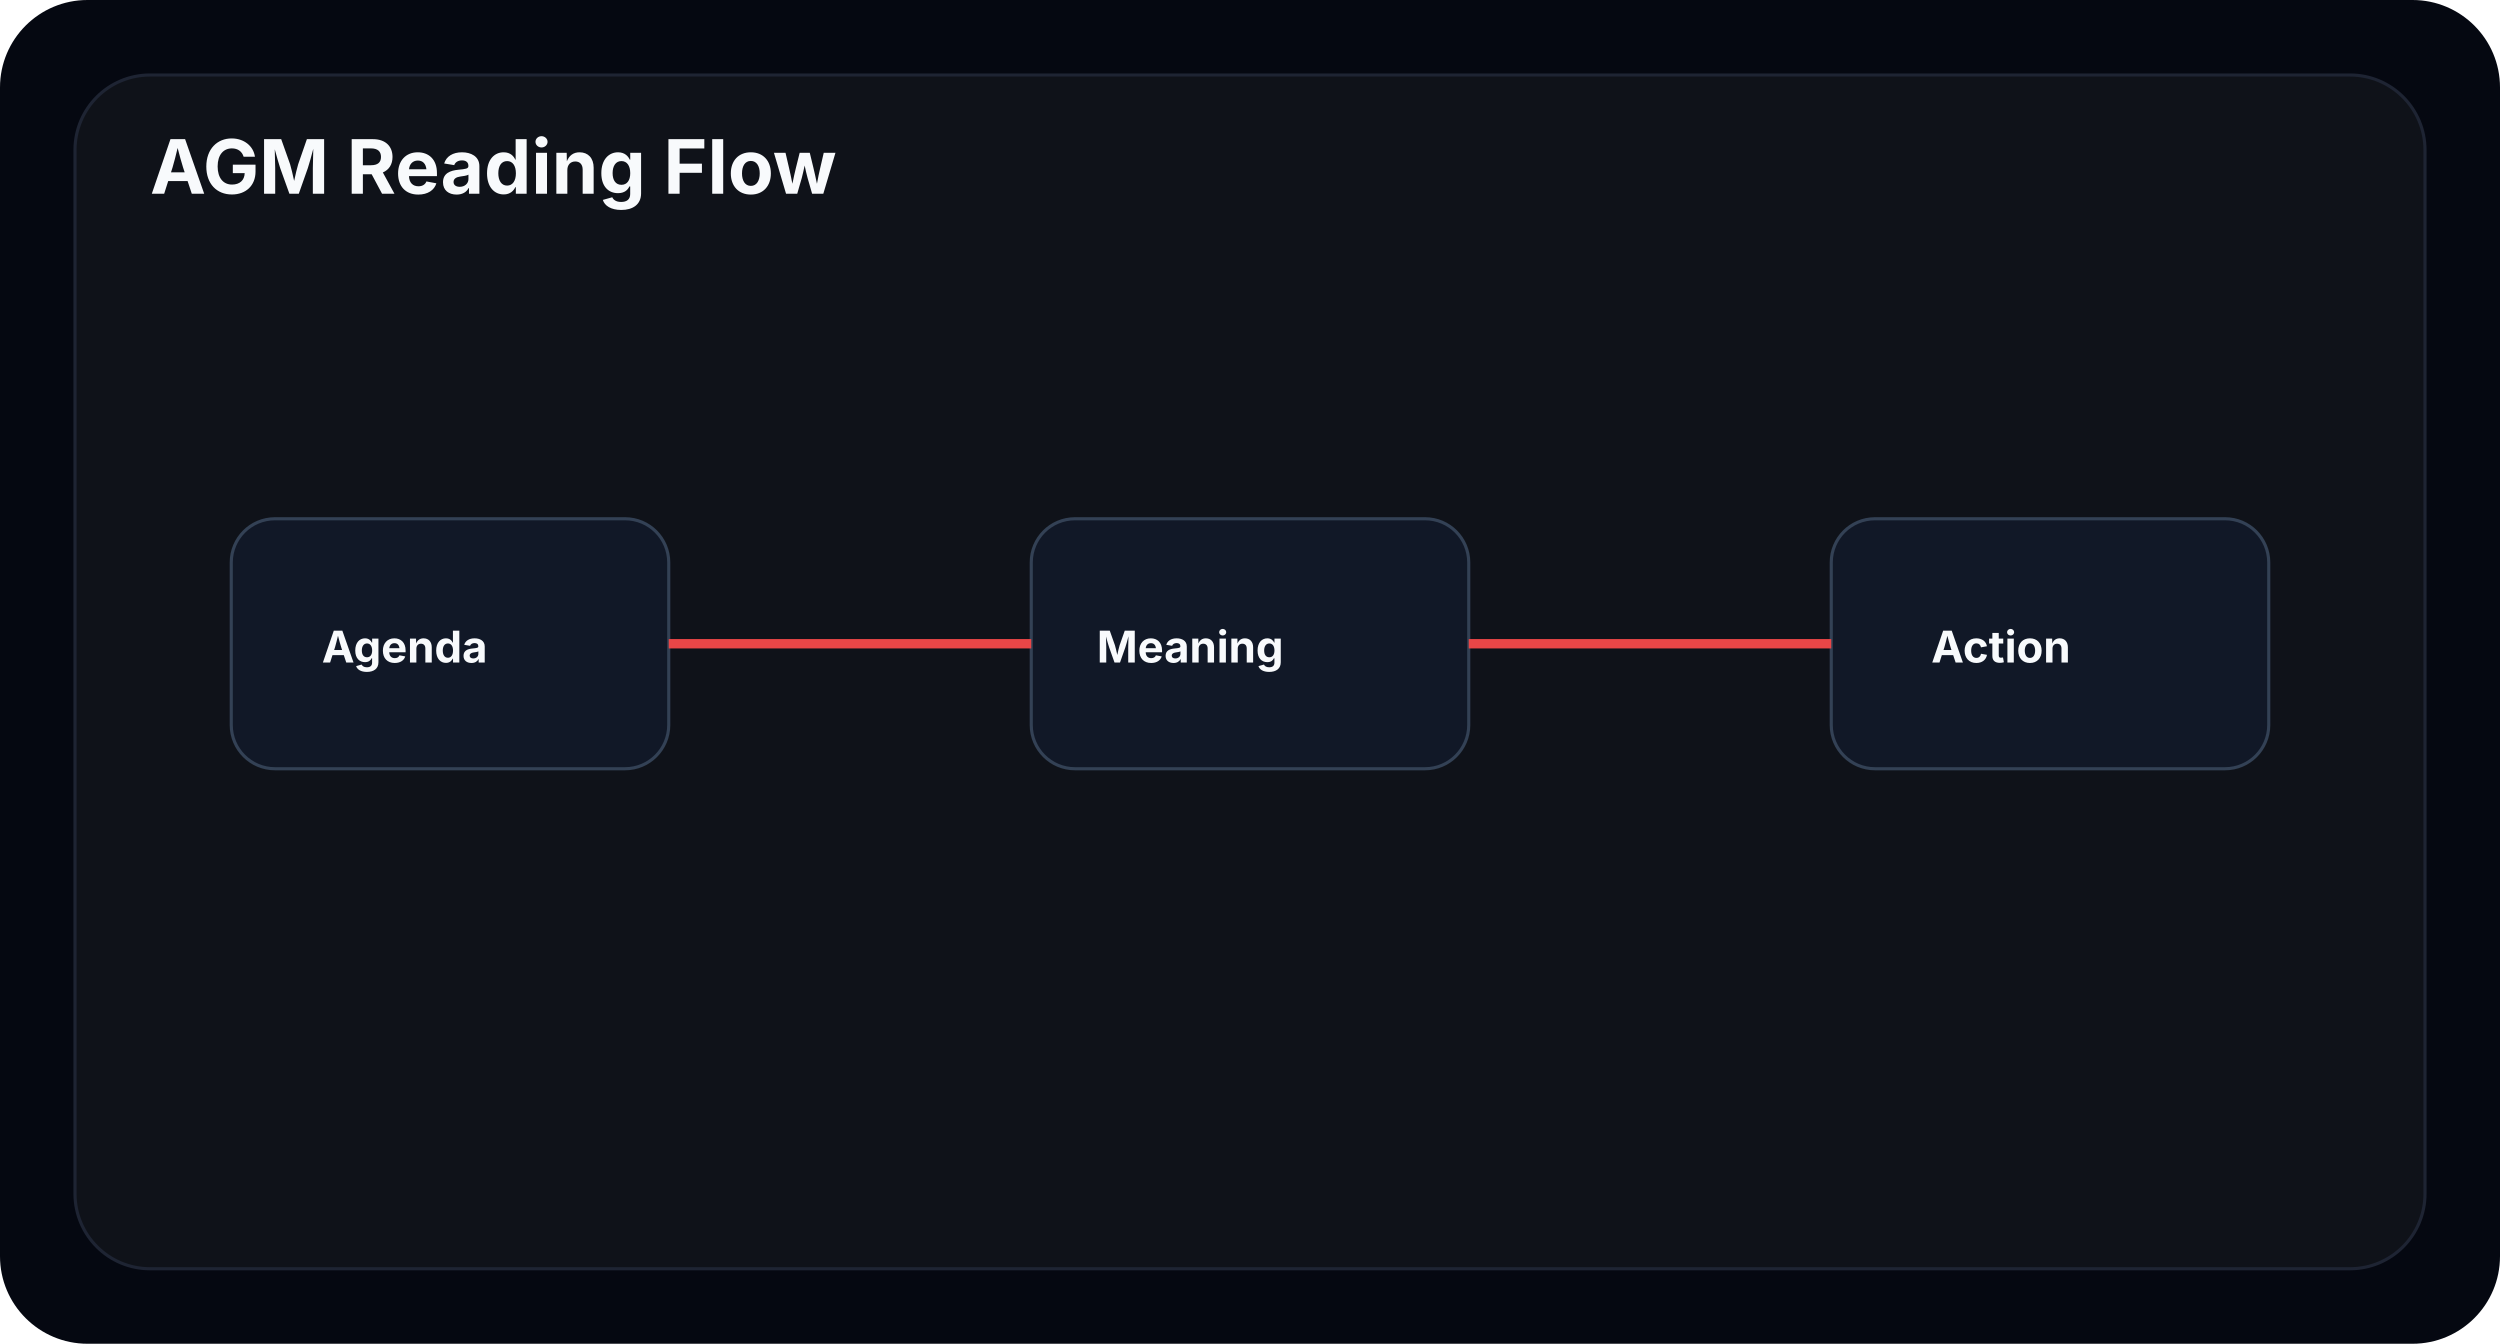
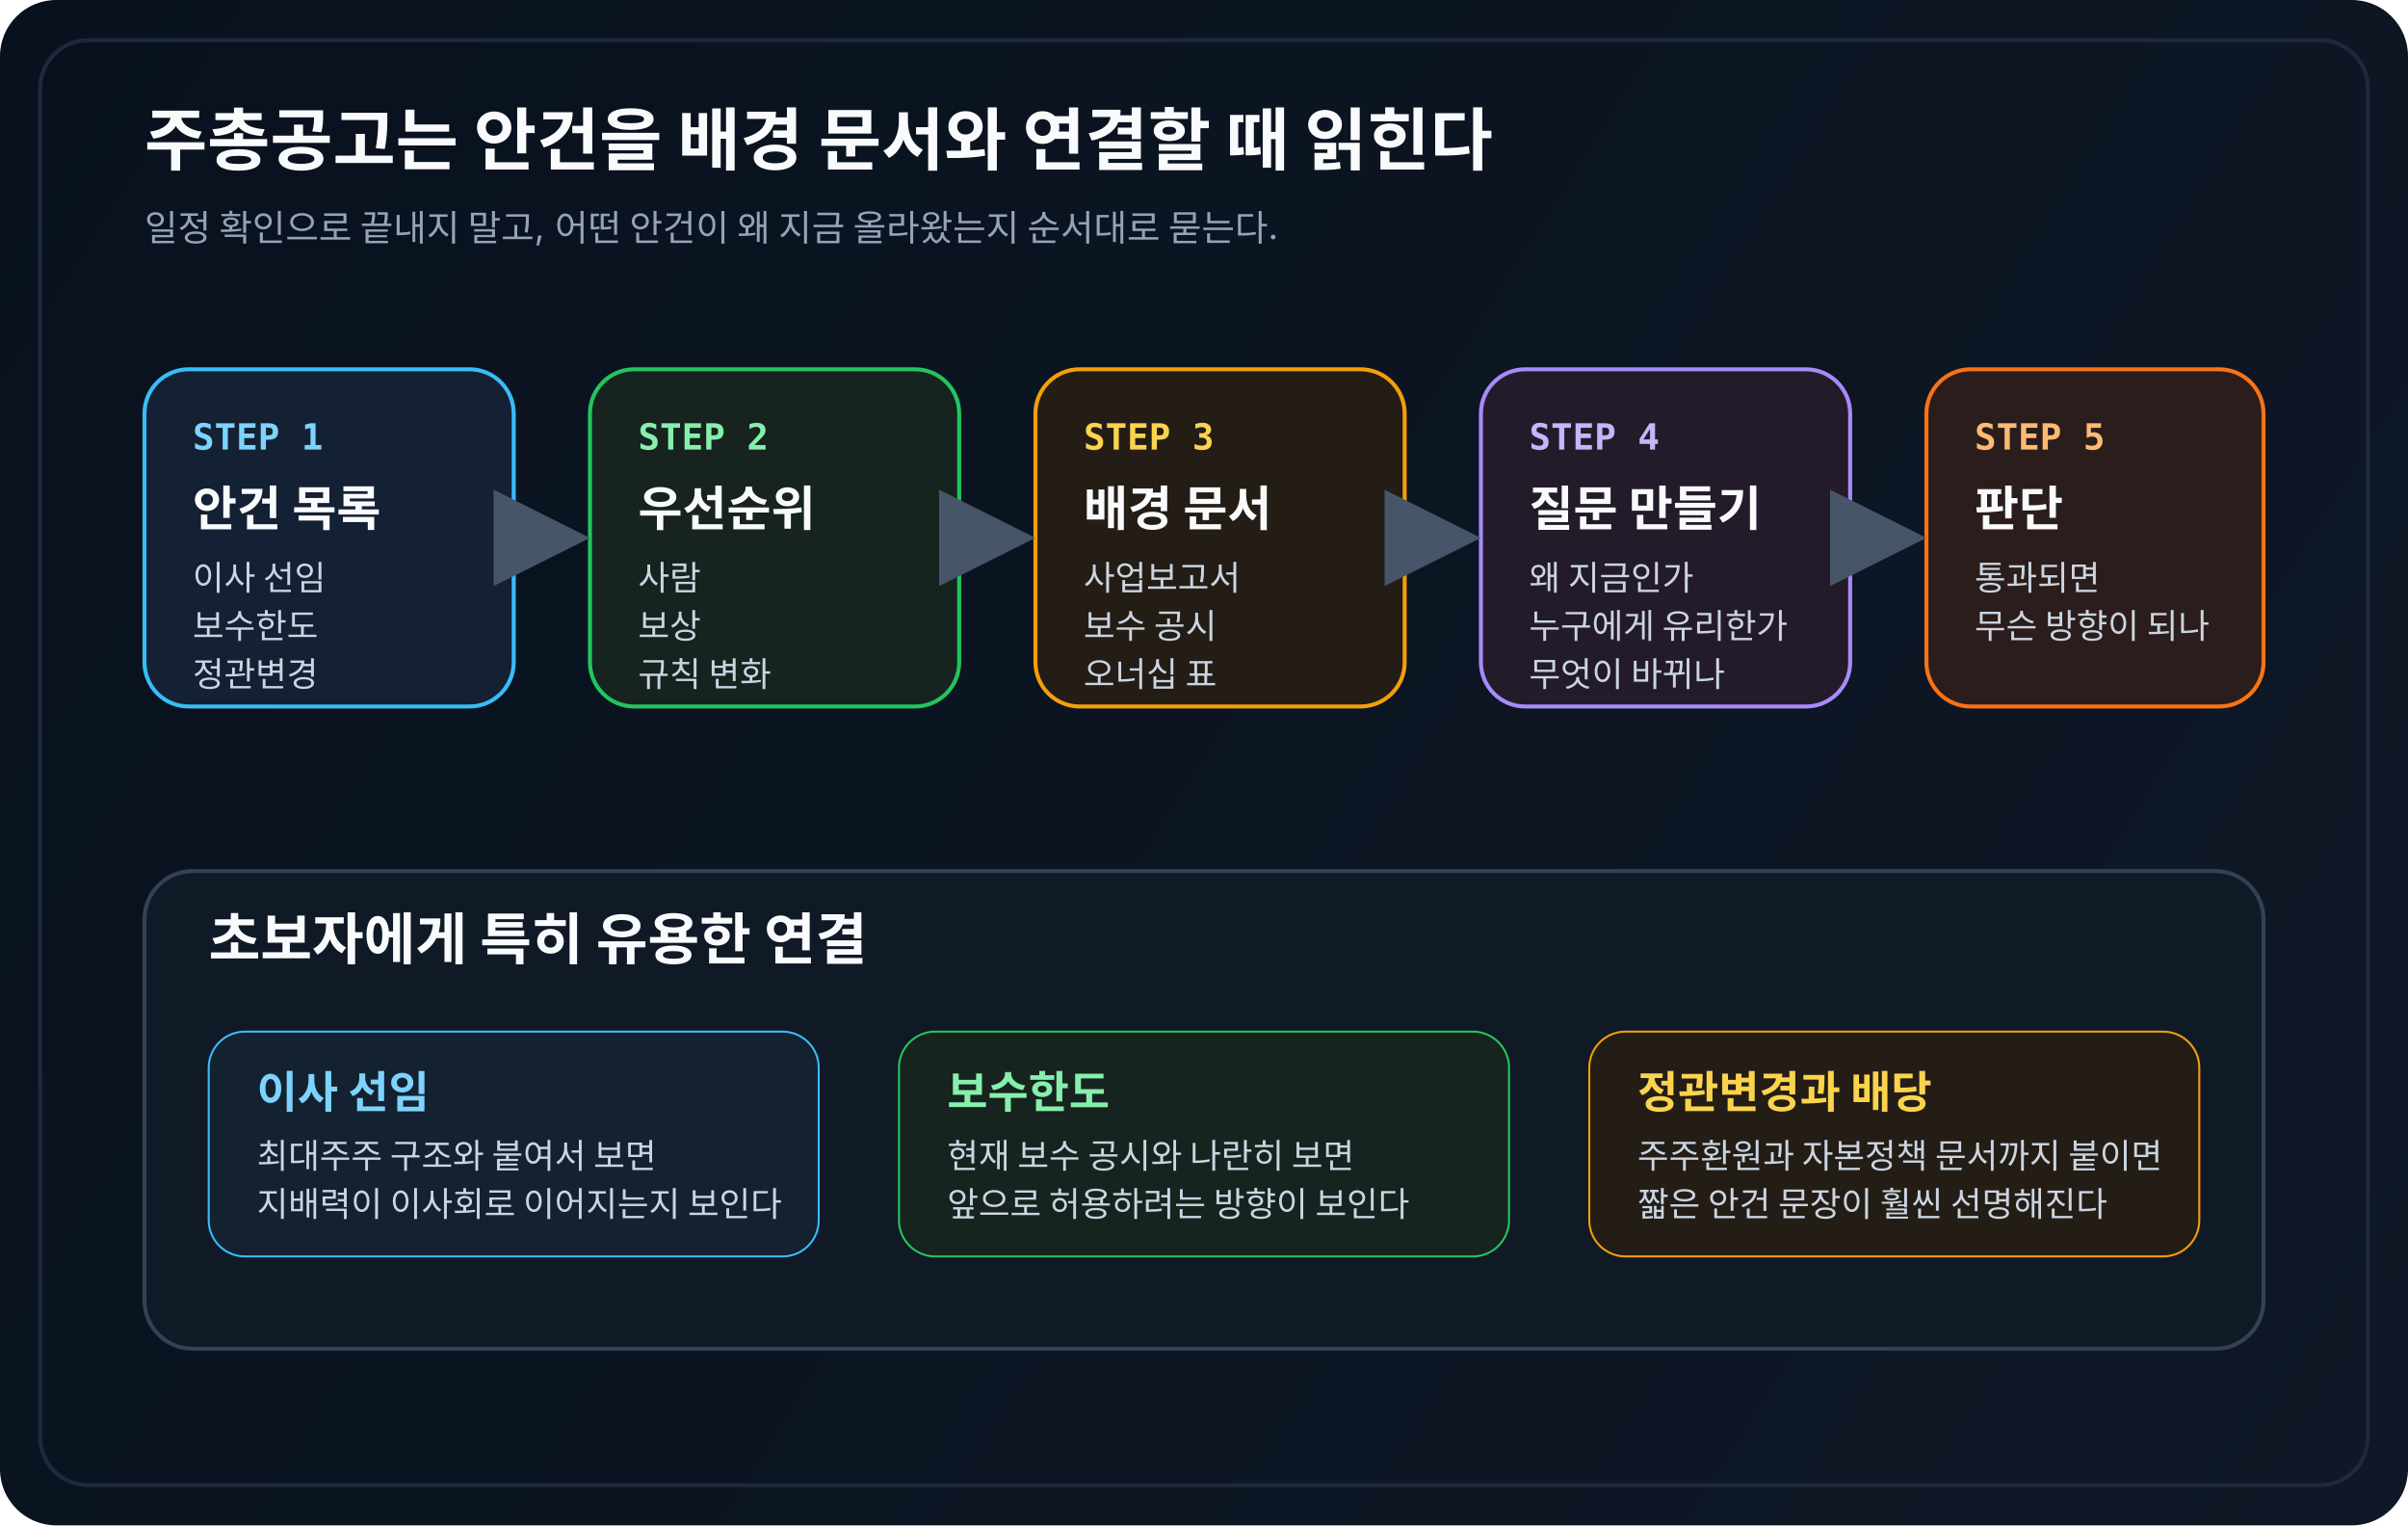
- <svg xmlns="http://www.w3.org/2000/svg" width="800" height="430" viewBox="0 0 800 430" fill="none">
-   <rect width="800" height="430" rx="28" fill="#050811" />
-   <rect x="24" y="24" width="752" height="382" rx="24" fill="#0f1219" stroke="#1e2433" />
-   <text x="48" y="62" fill="#f8fafc" font-size="24" font-family="Inter,system-ui,sans-serif" font-weight="700">AGM Reading Flow</text>
-   <rect x="74" y="166" width="140" height="80" rx="14" fill="#111827" stroke="#334155" />
-   <text x="103" y="212" fill="#f8fafc" font-size="14" font-family="Inter,system-ui,sans-serif" font-weight="700">Agenda</text>
-   <rect x="330" y="166" width="140" height="80" rx="14" fill="#111827" stroke="#334155" />
-   <text x="351" y="212" fill="#f8fafc" font-size="14" font-family="Inter,system-ui,sans-serif" font-weight="700">Meaning</text>
-   <rect x="586" y="166" width="140" height="80" rx="14" fill="#111827" stroke="#334155" />
-   <text x="618" y="212" fill="#f8fafc" font-size="14" font-family="Inter,system-ui,sans-serif" font-weight="700">Action</text>
-   <path d="M214 206H330M470 206H586" stroke="#ea4647" stroke-width="3" />
+ <svg xmlns="http://www.w3.org/2000/svg" viewBox="0 0 1200 760" fill="none" role="img" aria-labelledby="title desc">
+   <defs>
+     <linearGradient id="bg026a" x1="0" y1="0" x2="1200" y2="760" gradientUnits="userSpaceOnUse">
+       <stop offset="0%" stop-color="#08111d" />
+       <stop offset="100%" stop-color="#101827" />
+     </linearGradient>
+     <marker id="arrow026a" markerWidth="12" markerHeight="12" refX="9" refY="6" orient="auto">
+       <path d="M0 0L12 6L0 12Z" fill="#475569" />
+     </marker>
+   </defs>
+   <rect width="1200" height="760" rx="28" fill="url(#bg026a)" />
+   <rect x="20" y="20" width="1160" height="720" rx="24" stroke="#1e293b" stroke-width="2" />
+   <text x="72" y="82" fill="#f8fafc" font-family="Pretendard, Inter, sans-serif" font-size="34" font-weight="700">주총공고는 안건을 배경 문서와 연결할 때 읽힌다</text>
+   <text x="72" y="120" fill="#94a3b8" font-family="Pretendard, Inter, sans-serif" font-size="18">일정 확인으로 끝내지 말고, 어떤 안건이 왜 지금 올라왔는지 순서대로 묻는다.</text>
+   <rect x="72" y="184" width="184" height="168" rx="22" fill="#142033" stroke="#38bdf8" stroke-width="2" />
+   <text x="96" y="224" fill="#7dd3fc" font-family="JetBrains Mono, monospace" font-size="18" font-weight="700">STEP 1</text>
+   <text x="96" y="262" fill="#f8fafc" font-family="Pretendard, Inter, sans-serif" font-size="24" font-weight="700">안건 목록</text>
+   <text x="96" y="294" fill="#cbd5e1" font-family="Pretendard, Inter, sans-serif" font-size="17">이사 선임</text>
+   <text x="96" y="318" fill="#cbd5e1" font-family="Pretendard, Inter, sans-serif" font-size="17">보수한도</text>
+   <text x="96" y="342" fill="#cbd5e1" font-family="Pretendard, Inter, sans-serif" font-size="17">정관변경</text>
+   <rect x="294" y="184" width="184" height="168" rx="22" fill="#16231f" stroke="#22c55e" stroke-width="2" />
+   <text x="318" y="224" fill="#86efac" font-family="JetBrains Mono, monospace" font-size="18" font-weight="700">STEP 2</text>
+   <text x="318" y="262" fill="#f8fafc" font-family="Pretendard, Inter, sans-serif" font-size="24" font-weight="700">우선순위</text>
+   <text x="318" y="294" fill="#cbd5e1" font-family="Pretendard, Inter, sans-serif" font-size="17">사람</text>
+   <text x="318" y="318" fill="#cbd5e1" font-family="Pretendard, Inter, sans-serif" font-size="17">보상</text>
+   <text x="318" y="342" fill="#cbd5e1" font-family="Pretendard, Inter, sans-serif" font-size="17">규칙 변화</text>
+   <rect x="516" y="184" width="184" height="168" rx="22" fill="#231d16" stroke="#f59e0b" stroke-width="2" />
+   <text x="540" y="224" fill="#fcd34d" font-family="JetBrains Mono, monospace" font-size="18" font-weight="700">STEP 3</text>
+   <text x="540" y="262" fill="#f8fafc" font-family="Pretendard, Inter, sans-serif" font-size="24" font-weight="700">배경 문서</text>
+   <text x="540" y="294" fill="#cbd5e1" font-family="Pretendard, Inter, sans-serif" font-size="17">사업보고서</text>
+   <text x="540" y="318" fill="#cbd5e1" font-family="Pretendard, Inter, sans-serif" font-size="17">보수 공시</text>
+   <text x="540" y="342" fill="#cbd5e1" font-family="Pretendard, Inter, sans-serif" font-size="17">오너십 표</text>
+   <rect x="738" y="184" width="184" height="168" rx="22" fill="#241b2a" stroke="#a78bfa" stroke-width="2" />
+   <text x="762" y="224" fill="#c4b5fd" font-family="JetBrains Mono, monospace" font-size="18" font-weight="700">STEP 4</text>
+   <text x="762" y="262" fill="#f8fafc" font-family="Pretendard, Inter, sans-serif" font-size="24" font-weight="700">질문 만들기</text>
+   <text x="762" y="294" fill="#cbd5e1" font-family="Pretendard, Inter, sans-serif" font-size="17">왜 지금인가</text>
+   <text x="762" y="318" fill="#cbd5e1" font-family="Pretendard, Inter, sans-serif" font-size="17">누구에게 유리한가</text>
+   <text x="762" y="342" fill="#cbd5e1" font-family="Pretendard, Inter, sans-serif" font-size="17">무엇이 바뀌나</text>
+   <rect x="960" y="184" width="168" height="168" rx="22" fill="#2b1d1b" stroke="#f97316" stroke-width="2" />
+   <text x="984" y="224" fill="#fdba74" font-family="JetBrains Mono, monospace" font-size="18" font-weight="700">STEP 5</text>
+   <text x="984" y="262" fill="#f8fafc" font-family="Pretendard, Inter, sans-serif" font-size="24" font-weight="700">판단</text>
+   <text x="984" y="294" fill="#cbd5e1" font-family="Pretendard, Inter, sans-serif" font-size="17">통과되면</text>
+   <text x="984" y="318" fill="#cbd5e1" font-family="Pretendard, Inter, sans-serif" font-size="17">무슨 방향이 되나</text>
+   <path d="M258 268H282" stroke="#475569" stroke-width="4" marker-end="url(#arrow026a)" />
+   <path d="M480 268H504" stroke="#475569" stroke-width="4" marker-end="url(#arrow026a)" />
+   <path d="M702 268H726" stroke="#475569" stroke-width="4" marker-end="url(#arrow026a)" />
+   <path d="M924 268H948" stroke="#475569" stroke-width="4" marker-end="url(#arrow026a)" />
+   <rect x="72" y="434" width="1056" height="238" rx="24" fill="#101926" stroke="#334155" stroke-width="2" />
+   <text x="104" y="478" fill="#f8fafc" font-family="Pretendard, Inter, sans-serif" font-size="28" font-weight="700">초보자에게 특히 유용한 연결</text>
+   <rect x="104" y="514" width="304" height="112" rx="18" fill="#132131" stroke="#38bdf8" />
+   <text x="128" y="552" fill="#7dd3fc" font-family="Pretendard, Inter, sans-serif" font-size="22" font-weight="700">이사 선임</text>
+   <text x="128" y="582" fill="#cbd5e1" font-family="Pretendard, Inter, sans-serif" font-size="17">최대주주 구조와 붙여서 보면</text>
+   <text x="128" y="606" fill="#cbd5e1" font-family="Pretendard, Inter, sans-serif" font-size="17">지배력이 이사회로 이어지는지 보인다</text>
+   <rect x="448" y="514" width="304" height="112" rx="18" fill="#16231f" stroke="#22c55e" />
+   <text x="472" y="552" fill="#86efac" font-family="Pretendard, Inter, sans-serif" font-size="22" font-weight="700">보수한도</text>
+   <text x="472" y="582" fill="#cbd5e1" font-family="Pretendard, Inter, sans-serif" font-size="17">현재 보수 공시와 나란히 보면</text>
+   <text x="472" y="606" fill="#cbd5e1" font-family="Pretendard, Inter, sans-serif" font-size="17">앞으로 허용하려는 방향이 보인다</text>
+   <rect x="792" y="514" width="304" height="112" rx="18" fill="#231d16" stroke="#f59e0b" />
+   <text x="816" y="552" fill="#fcd34d" font-family="Pretendard, Inter, sans-serif" font-size="22" font-weight="700">정관변경과 배당</text>
+   <text x="816" y="582" fill="#cbd5e1" font-family="Pretendard, Inter, sans-serif" font-size="17">주주환원과 자본정책 문서까지 붙이면</text>
+   <text x="816" y="606" fill="#cbd5e1" font-family="Pretendard, Inter, sans-serif" font-size="17">짧은 안건 문장이 훨씬 선명해진다</text>
</svg>
